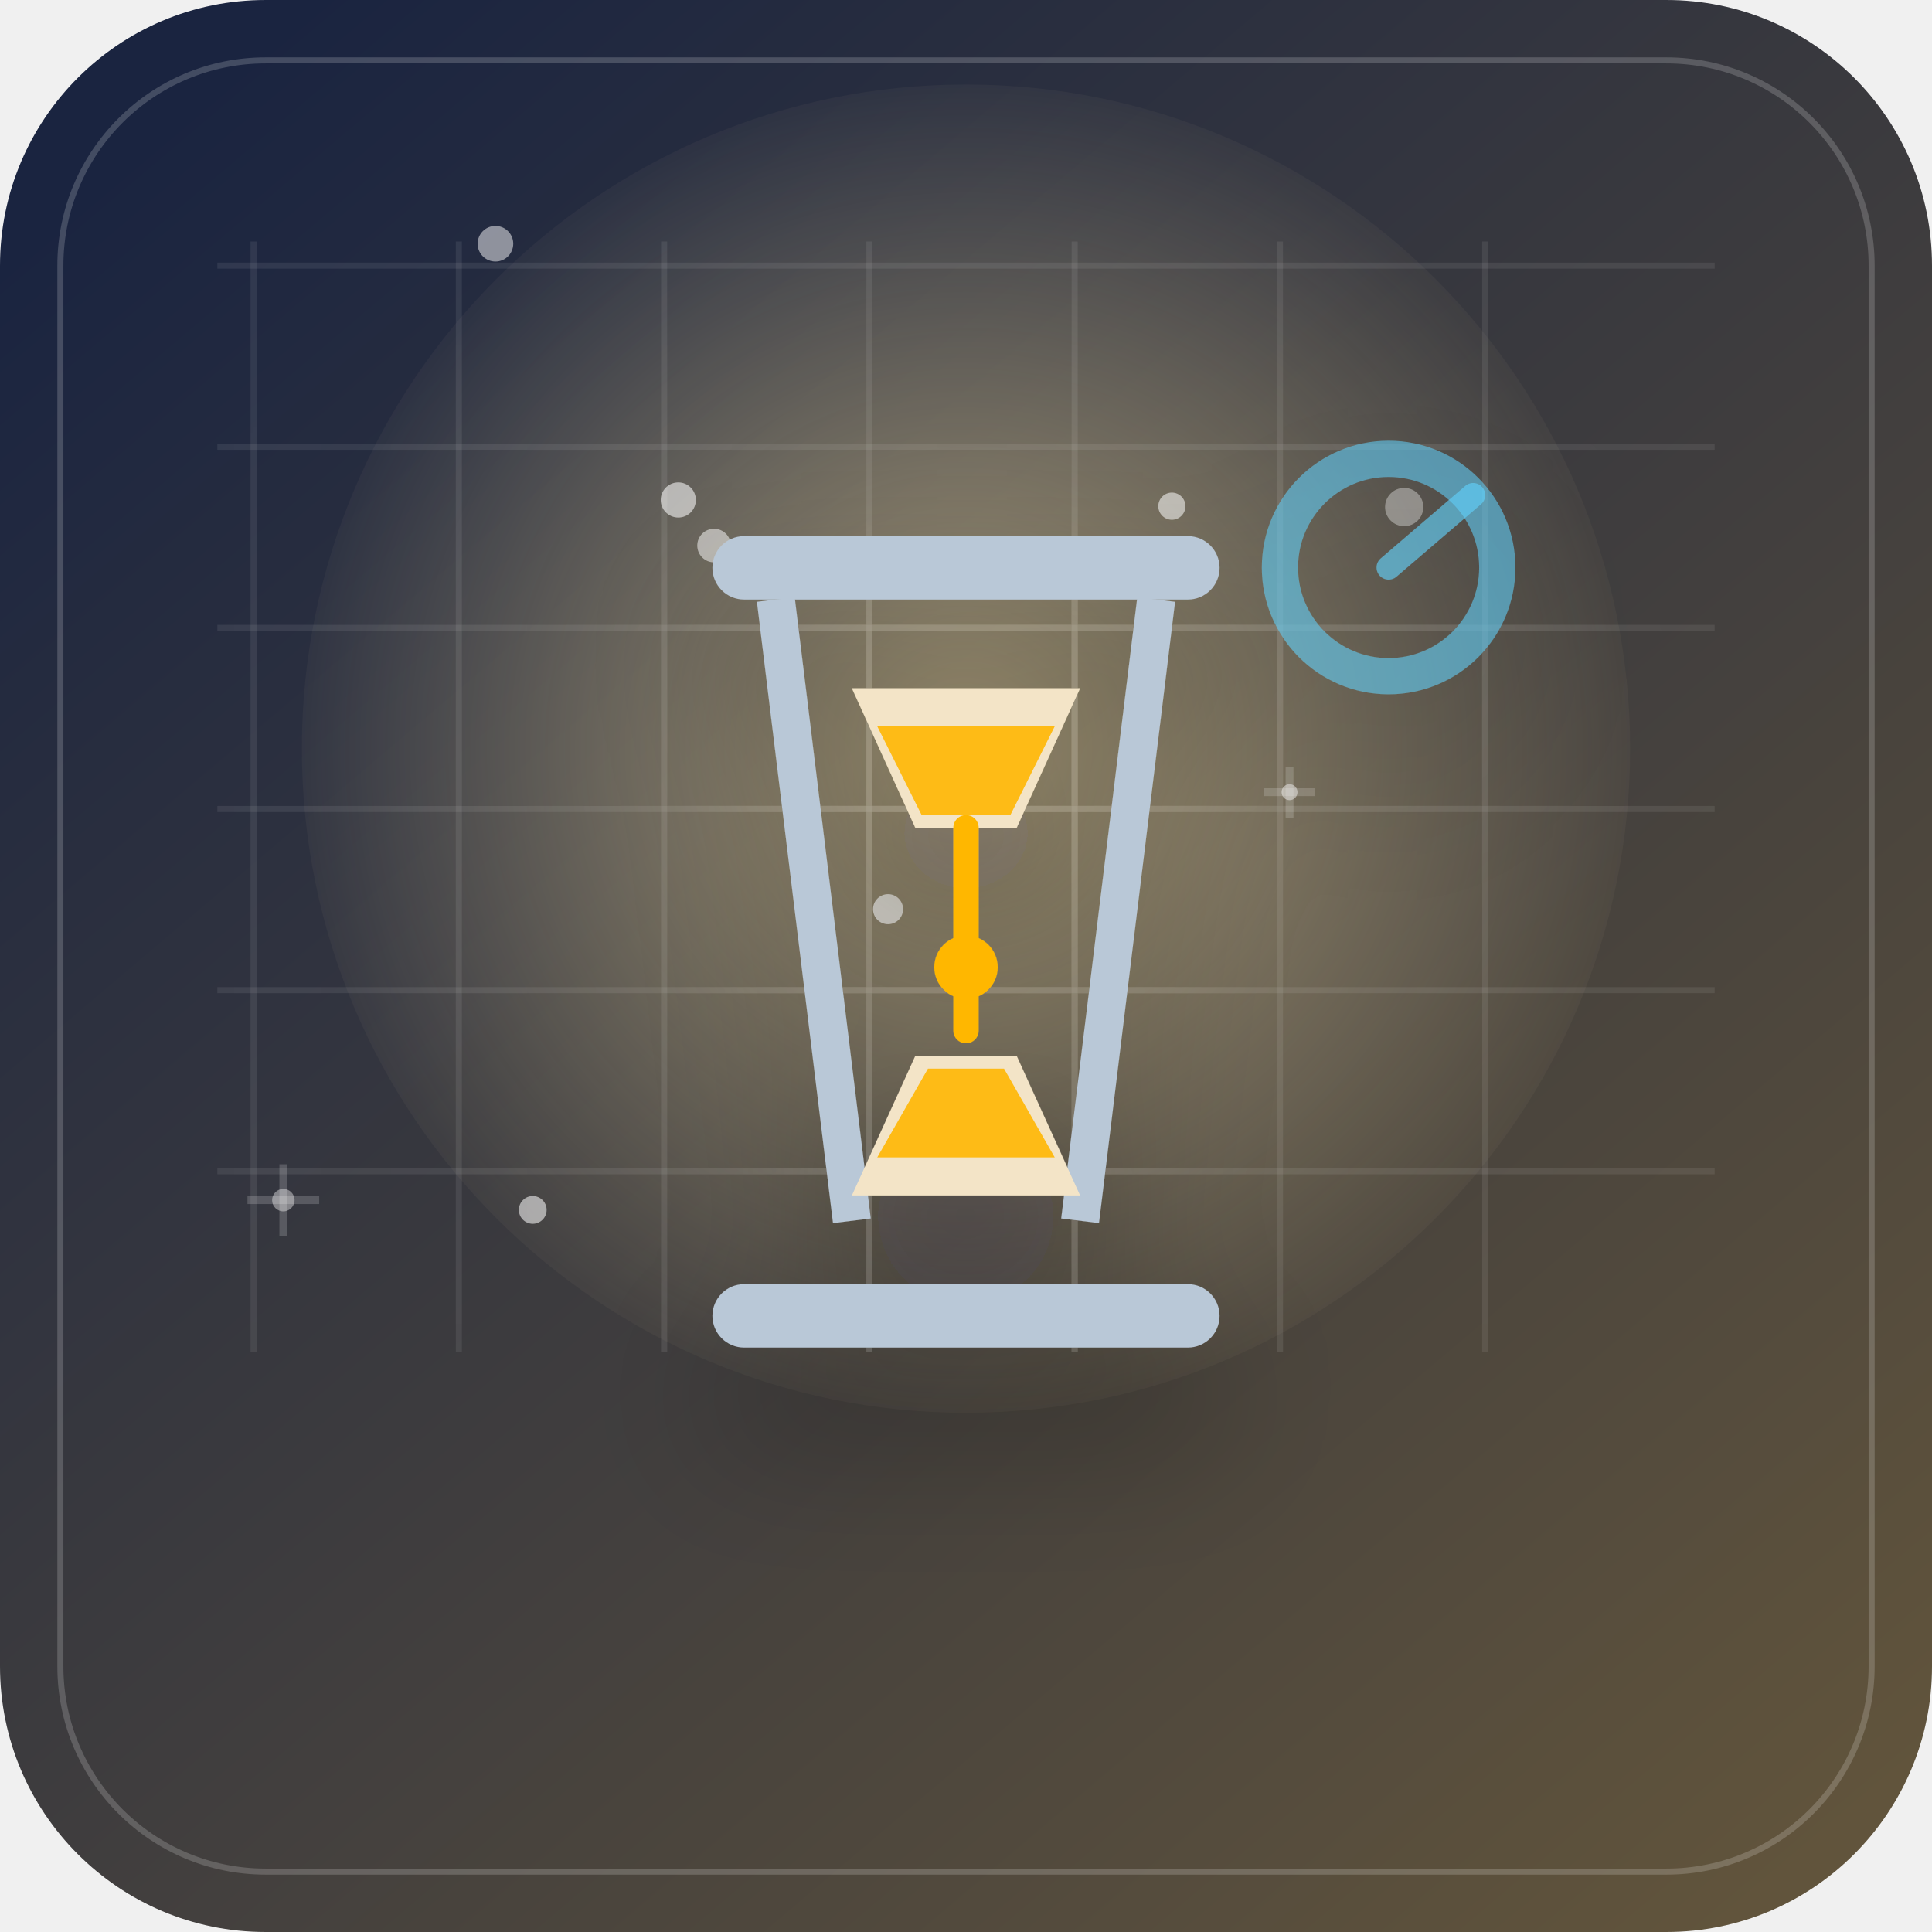
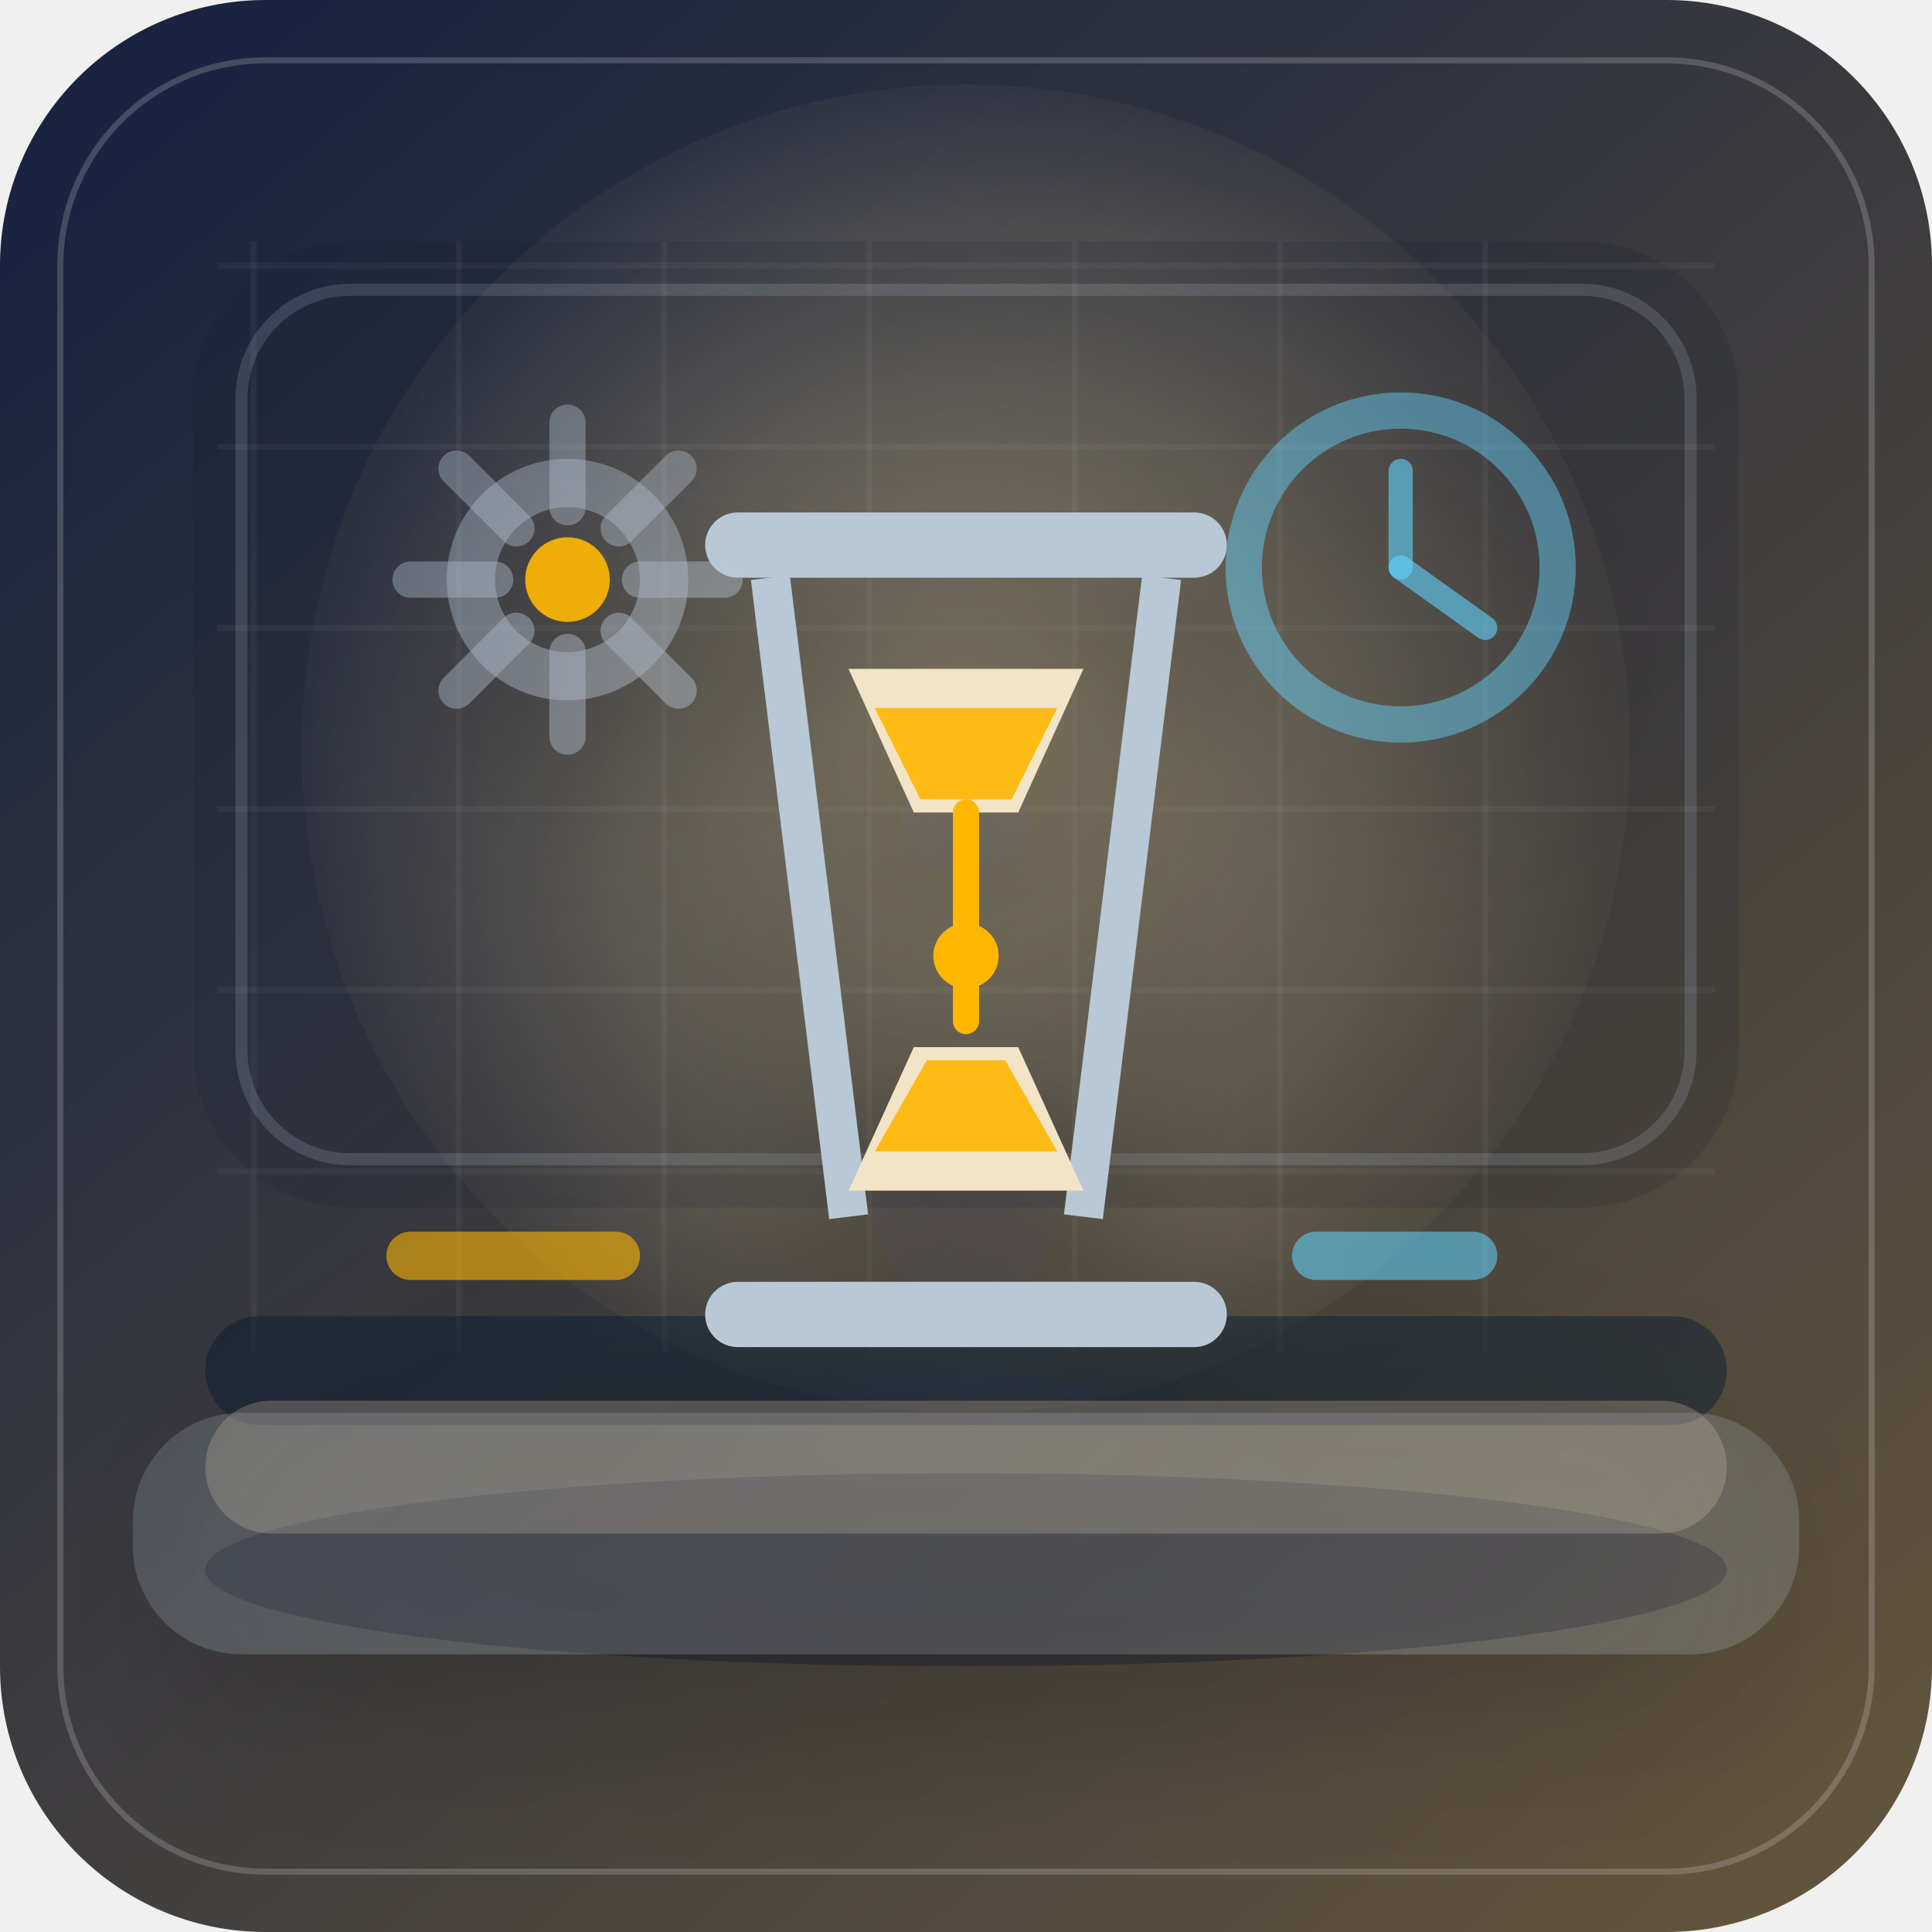
<svg xmlns="http://www.w3.org/2000/svg" viewBox="0 0 320 320" fill="none">
  <defs>
    <linearGradient id="bg-science-time-architect" x1="30" y1="18" x2="286" y2="320" gradientUnits="userSpaceOnUse">
      <stop stop-color="#1a2440" />
      <stop offset="1" stop-color="#61543c" />
    </linearGradient>
    <radialGradient id="glow-science-time-architect" cx="0" cy="0" r="1" gradientTransform="translate(160 124) rotate(90) scale(118)" gradientUnits="userSpaceOnUse">
      <stop stop-color="#ffe7a6" stop-opacity="0.56" />
      <stop offset="1" stop-color="#ffe7a6" stop-opacity="0" />
    </radialGradient>
    <filter id="shadow-science-time-architect" x="-30%" y="-30%" width="160%" height="160%">
      <feDropShadow dx="0" dy="14" stdDeviation="12" flood-color="#04101d" flood-opacity="0.34" />
    </filter>
  </defs>
  <rect width="320" height="320" rx="44" fill="url(#bg-science-time-architect)" />
  <circle cx="160" cy="124" r="110" fill="url(#glow-science-time-architect)" />
-   <circle cx="232.58" cy="83.98" r="3.17" fill="#ffffff" opacity="0.37" />
-   <circle cx="147.09" cy="150.59" r="2.49" fill="#ffffff" opacity="0.66" />
-   <circle cx="194.10" cy="83.84" r="2.25" fill="#ffffff" opacity="0.55" />
-   <circle cx="46.93" cy="198.78" r="1.86" fill="#ffffff" opacity="0.40" />
-   <line x1="40.99" y1="198.78" x2="52.87" y2="198.78" stroke="#ffffff" stroke-width="1.3" opacity="0.18" />
-   <line x1="46.93" y1="192.84" x2="46.93" y2="204.72" stroke="#ffffff" stroke-width="1.3" opacity="0.18" />
-   <circle cx="213.59" cy="131.21" r="1.32" fill="#ffffff" opacity="0.47" />
-   <line x1="209.38" y1="131.21" x2="217.80" y2="131.21" stroke="#ffffff" stroke-width="1.3" opacity="0.18" />
-   <line x1="213.59" y1="127.00" x2="213.59" y2="135.42" stroke="#ffffff" stroke-width="1.3" opacity="0.18" />
-   <circle cx="82.06" cy="40.37" r="2.95" fill="#ffffff" opacity="0.49" />
-   <circle cx="112.35" cy="82.81" r="2.91" fill="#ffffff" opacity="0.56" />
-   <circle cx="88.24" cy="200.40" r="2.30" fill="#ffffff" opacity="0.55" />
-   <circle cx="168.37" cy="185.07" r="2.61" fill="#ffffff" opacity="0.61" />
-   <circle cx="118.27" cy="90.36" r="2.78" fill="#ffffff" opacity="0.52" />
+   <rect x="32" y="40" width="256" height="160" rx="26" fill="#11192d" opacity="0.16" />
+   <rect x="40" y="48" width="240" height="144" rx="18" fill="none" stroke="#b9c8d7" stroke-width="2" opacity="0.18" />
+   <line x1="42" y1="40" x2="42" y2="224" stroke="#ffffff" stroke-width="1" opacity="0.04" />
+   <line x1="76" y1="40" x2="76" y2="224" stroke="#ffffff" stroke-width="1" opacity="0.04" />
+   <line x1="110" y1="40" x2="110" y2="224" stroke="#ffffff" stroke-width="1" opacity="0.04" />
+   <line x1="144" y1="40" x2="144" y2="224" stroke="#ffffff" stroke-width="1" opacity="0.04" />
+   <line x1="178" y1="40" x2="178" y2="224" stroke="#ffffff" stroke-width="1" opacity="0.04" />
+   <line x1="212" y1="40" x2="212" y2="224" stroke="#ffffff" stroke-width="1" opacity="0.04" />
+   <line x1="246" y1="40" x2="246" y2="224" stroke="#ffffff" stroke-width="1" opacity="0.04" />
+   <line x1="36" y1="44" x2="284" y2="44" stroke="#ffffff" stroke-width="1" opacity="0.04" />
+   <line x1="36" y1="74" x2="284" y2="74" stroke="#ffffff" stroke-width="1" opacity="0.04" />
+   <line x1="36" y1="104" x2="284" y2="104" stroke="#ffffff" stroke-width="1" opacity="0.04" />
+   <line x1="36" y1="134" x2="284" y2="134" stroke="#ffffff" stroke-width="1" opacity="0.04" />
+   <line x1="36" y1="164" x2="284" y2="164" stroke="#ffffff" stroke-width="1" opacity="0.04" />
+   <line x1="36" y1="194" x2="284" y2="194" stroke="#ffffff" stroke-width="1" opacity="0.04" />
  <g filter="url(#shadow-science-time-architect)">
-     <line x1="42" y1="40" x2="42" y2="224" stroke="#ffffff" stroke-width="1" opacity="0.08" />
-     <line x1="76" y1="40" x2="76" y2="224" stroke="#ffffff" stroke-width="1" opacity="0.08" />
-     <line x1="110" y1="40" x2="110" y2="224" stroke="#ffffff" stroke-width="1" opacity="0.08" />
-     <line x1="144" y1="40" x2="144" y2="224" stroke="#ffffff" stroke-width="1" opacity="0.08" />
-     <line x1="178" y1="40" x2="178" y2="224" stroke="#ffffff" stroke-width="1" opacity="0.08" />
-     <line x1="212" y1="40" x2="212" y2="224" stroke="#ffffff" stroke-width="1" opacity="0.08" />
-     <line x1="246" y1="40" x2="246" y2="224" stroke="#ffffff" stroke-width="1" opacity="0.08" />
-     <line x1="36" y1="44" x2="284" y2="44" stroke="#ffffff" stroke-width="1" opacity="0.08" />
-     <line x1="36" y1="74" x2="284" y2="74" stroke="#ffffff" stroke-width="1" opacity="0.08" />
-     <line x1="36" y1="104" x2="284" y2="104" stroke="#ffffff" stroke-width="1" opacity="0.08" />
-     <line x1="36" y1="134" x2="284" y2="134" stroke="#ffffff" stroke-width="1" opacity="0.08" />
-     <line x1="36" y1="164" x2="284" y2="164" stroke="#ffffff" stroke-width="1" opacity="0.08" />
-     <line x1="36" y1="194" x2="284" y2="194" stroke="#ffffff" stroke-width="1" opacity="0.08" />
-     <g transform="translate(160 156) scale(1.05)">
+     <ellipse cx="160" cy="260" rx="126" ry="16" fill="#09101e" opacity="0.28" />
+     <rect x="34" y="218" width="252" height="18" rx="9" fill="#11192d" opacity="0.42" />
+     <rect x="22" y="234" width="276" height="40" rx="18" fill="#b9c8d7" opacity="0.18" />
+     <rect x="34" y="232" width="252" height="22" rx="11" fill="#f3e4c7" opacity="0.2" />
+     <g transform="translate(160 154) scale(1.08)">
      <rect x="-40" y="-64" width="80" height="10" rx="5" fill="#b9c8d7" />
      <rect x="-40" y="54" width="80" height="10" rx="5" fill="#b9c8d7" />
      <line x1="-30" y1="-54" x2="-18" y2="44" stroke="#b9c8d7" stroke-width="6" />
      <line x1="30" y1="-54" x2="18" y2="44" stroke="#b9c8d7" stroke-width="6" />
      <path d="M-18 -40 H18 L8 -18 L-8 -18 Z" fill="#f3e4c7" />
      <path d="M-8 18 H8 L18 40 H-18 Z" fill="#f3e4c7" />
      <path d="M-14 -34 H14 L7 -20 H-7 Z" fill="#ffb703" opacity="0.9" />
      <path d="M-6 20 H6 L14 34 H-14 Z" fill="#ffb703" opacity="0.9" />
      <line x1="0" y1="-18" x2="0" y2="14" stroke="#ffb703" stroke-width="4" stroke-linecap="round" />
      <circle cx="0" cy="4" r="5" fill="#ffb703" />
    </g>
-     <circle cx="230" cy="94" r="18" fill="none" stroke="#61d4ff" stroke-width="6" opacity="0.55" />
-     <line x1="230" y1="94" x2="244" y2="82" stroke="#61d4ff" stroke-width="4" stroke-linecap="round" opacity="0.6" />
+     <line x1="106.00" y1="96.00" x2="120.00" y2="96.00" stroke="#b9c8d7" stroke-width="6" stroke-linecap="round" opacity="0.36" />
+     <line x1="102.49" y1="104.49" x2="112.38" y2="114.38" stroke="#b9c8d7" stroke-width="6" stroke-linecap="round" opacity="0.36" />
+     <line x1="94.00" y1="108.00" x2="94.00" y2="122.00" stroke="#b9c8d7" stroke-width="6" stroke-linecap="round" opacity="0.36" />
+     <line x1="85.51" y1="104.49" x2="75.62" y2="114.38" stroke="#b9c8d7" stroke-width="6" stroke-linecap="round" opacity="0.36" />
+     <line x1="82.00" y1="96.00" x2="68.00" y2="96.00" stroke="#b9c8d7" stroke-width="6" stroke-linecap="round" opacity="0.36" />
+     <line x1="85.51" y1="87.51" x2="75.62" y2="77.62" stroke="#b9c8d7" stroke-width="6" stroke-linecap="round" opacity="0.36" />
+     <line x1="94.00" y1="84.00" x2="94.00" y2="70.00" stroke="#b9c8d7" stroke-width="6" stroke-linecap="round" opacity="0.36" />
+     <line x1="102.49" y1="87.51" x2="112.38" y2="77.62" stroke="#b9c8d7" stroke-width="6" stroke-linecap="round" opacity="0.36" />
+     <circle cx="94" cy="96" r="16" fill="none" stroke="#b9c8d7" stroke-width="8" opacity="0.36" />
+     <circle cx="94" cy="96" r="7" fill="#ffb703" opacity="0.9" />
+     <circle cx="232" cy="94" r="26" fill="none" stroke="#61d4ff" stroke-width="6" opacity="0.44" />
+     <line x1="232" y1="94" x2="232" y2="78" stroke="#61d4ff" stroke-width="4" stroke-linecap="round" opacity="0.58" />
+     <line x1="232" y1="94" x2="246" y2="104" stroke="#61d4ff" stroke-width="4" stroke-linecap="round" opacity="0.58" />
+     <rect x="64" y="204" width="42" height="8" rx="4" fill="#ffb703" opacity="0.58" />
+     <rect x="214" y="204" width="34" height="8" rx="4" fill="#61d4ff" opacity="0.54" />
  </g>
  <rect x="10" y="10" width="300" height="300" rx="34" stroke="rgba(255,255,255,0.18)" />
</svg>
